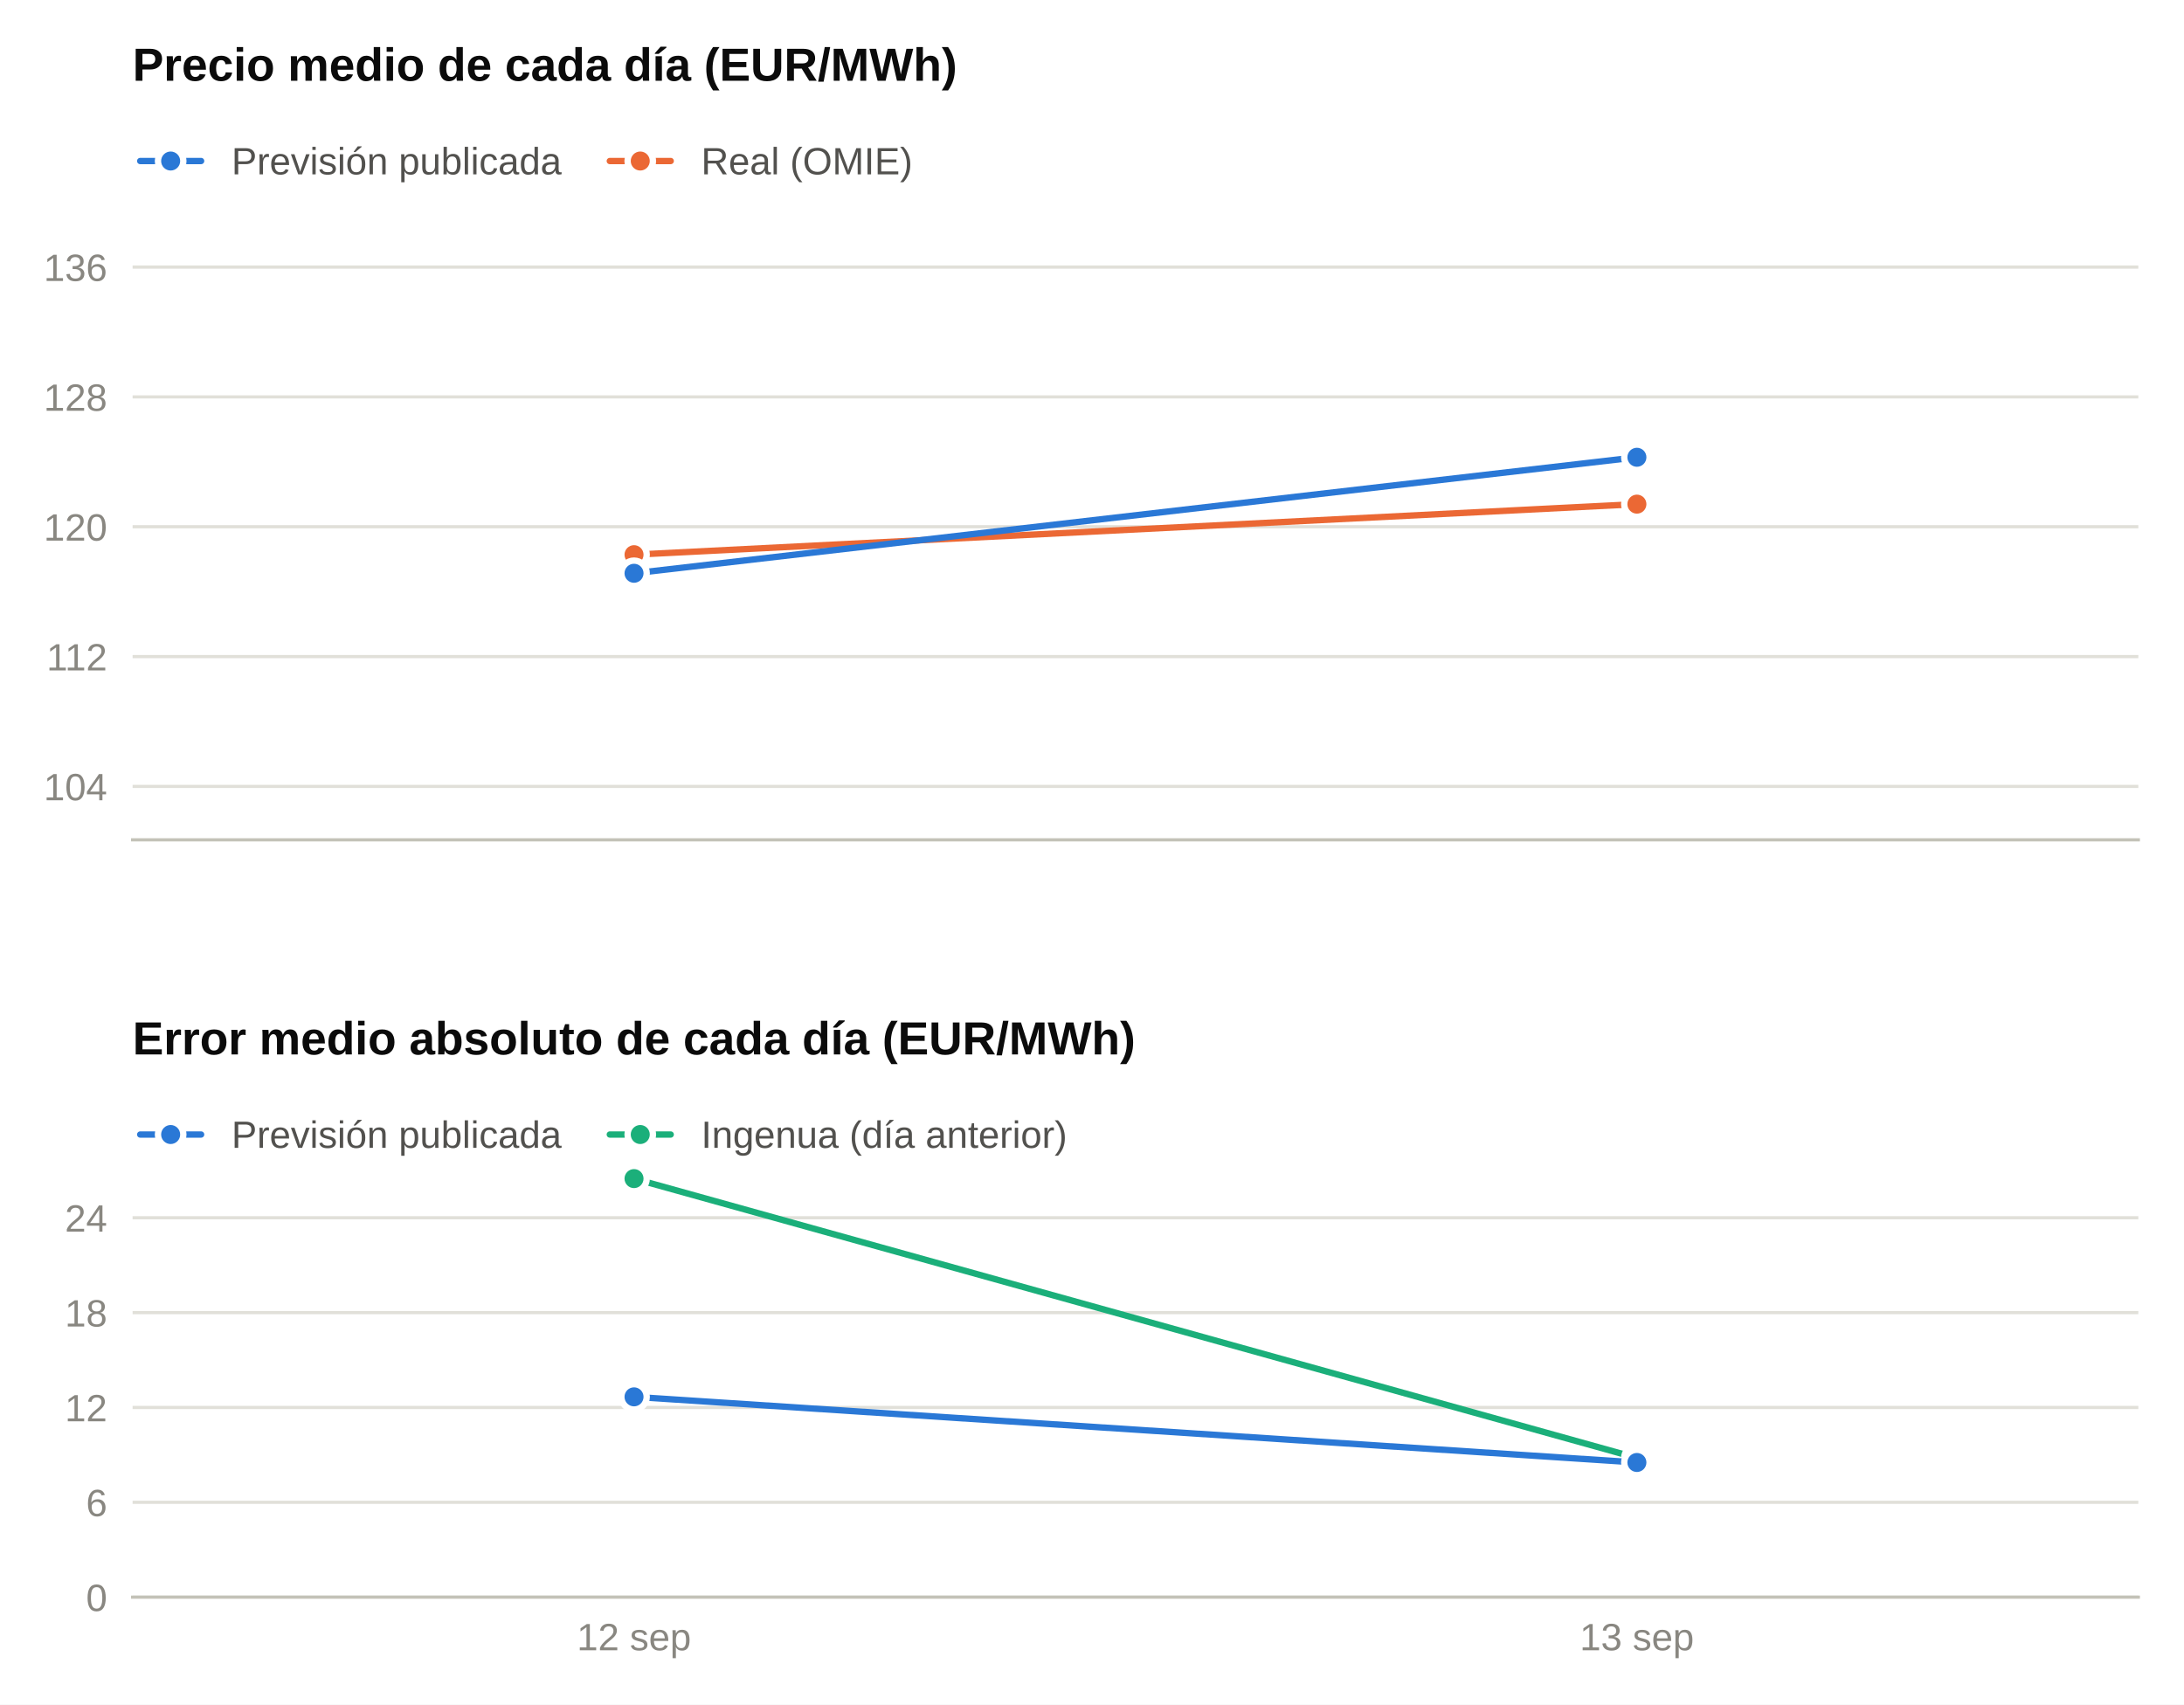
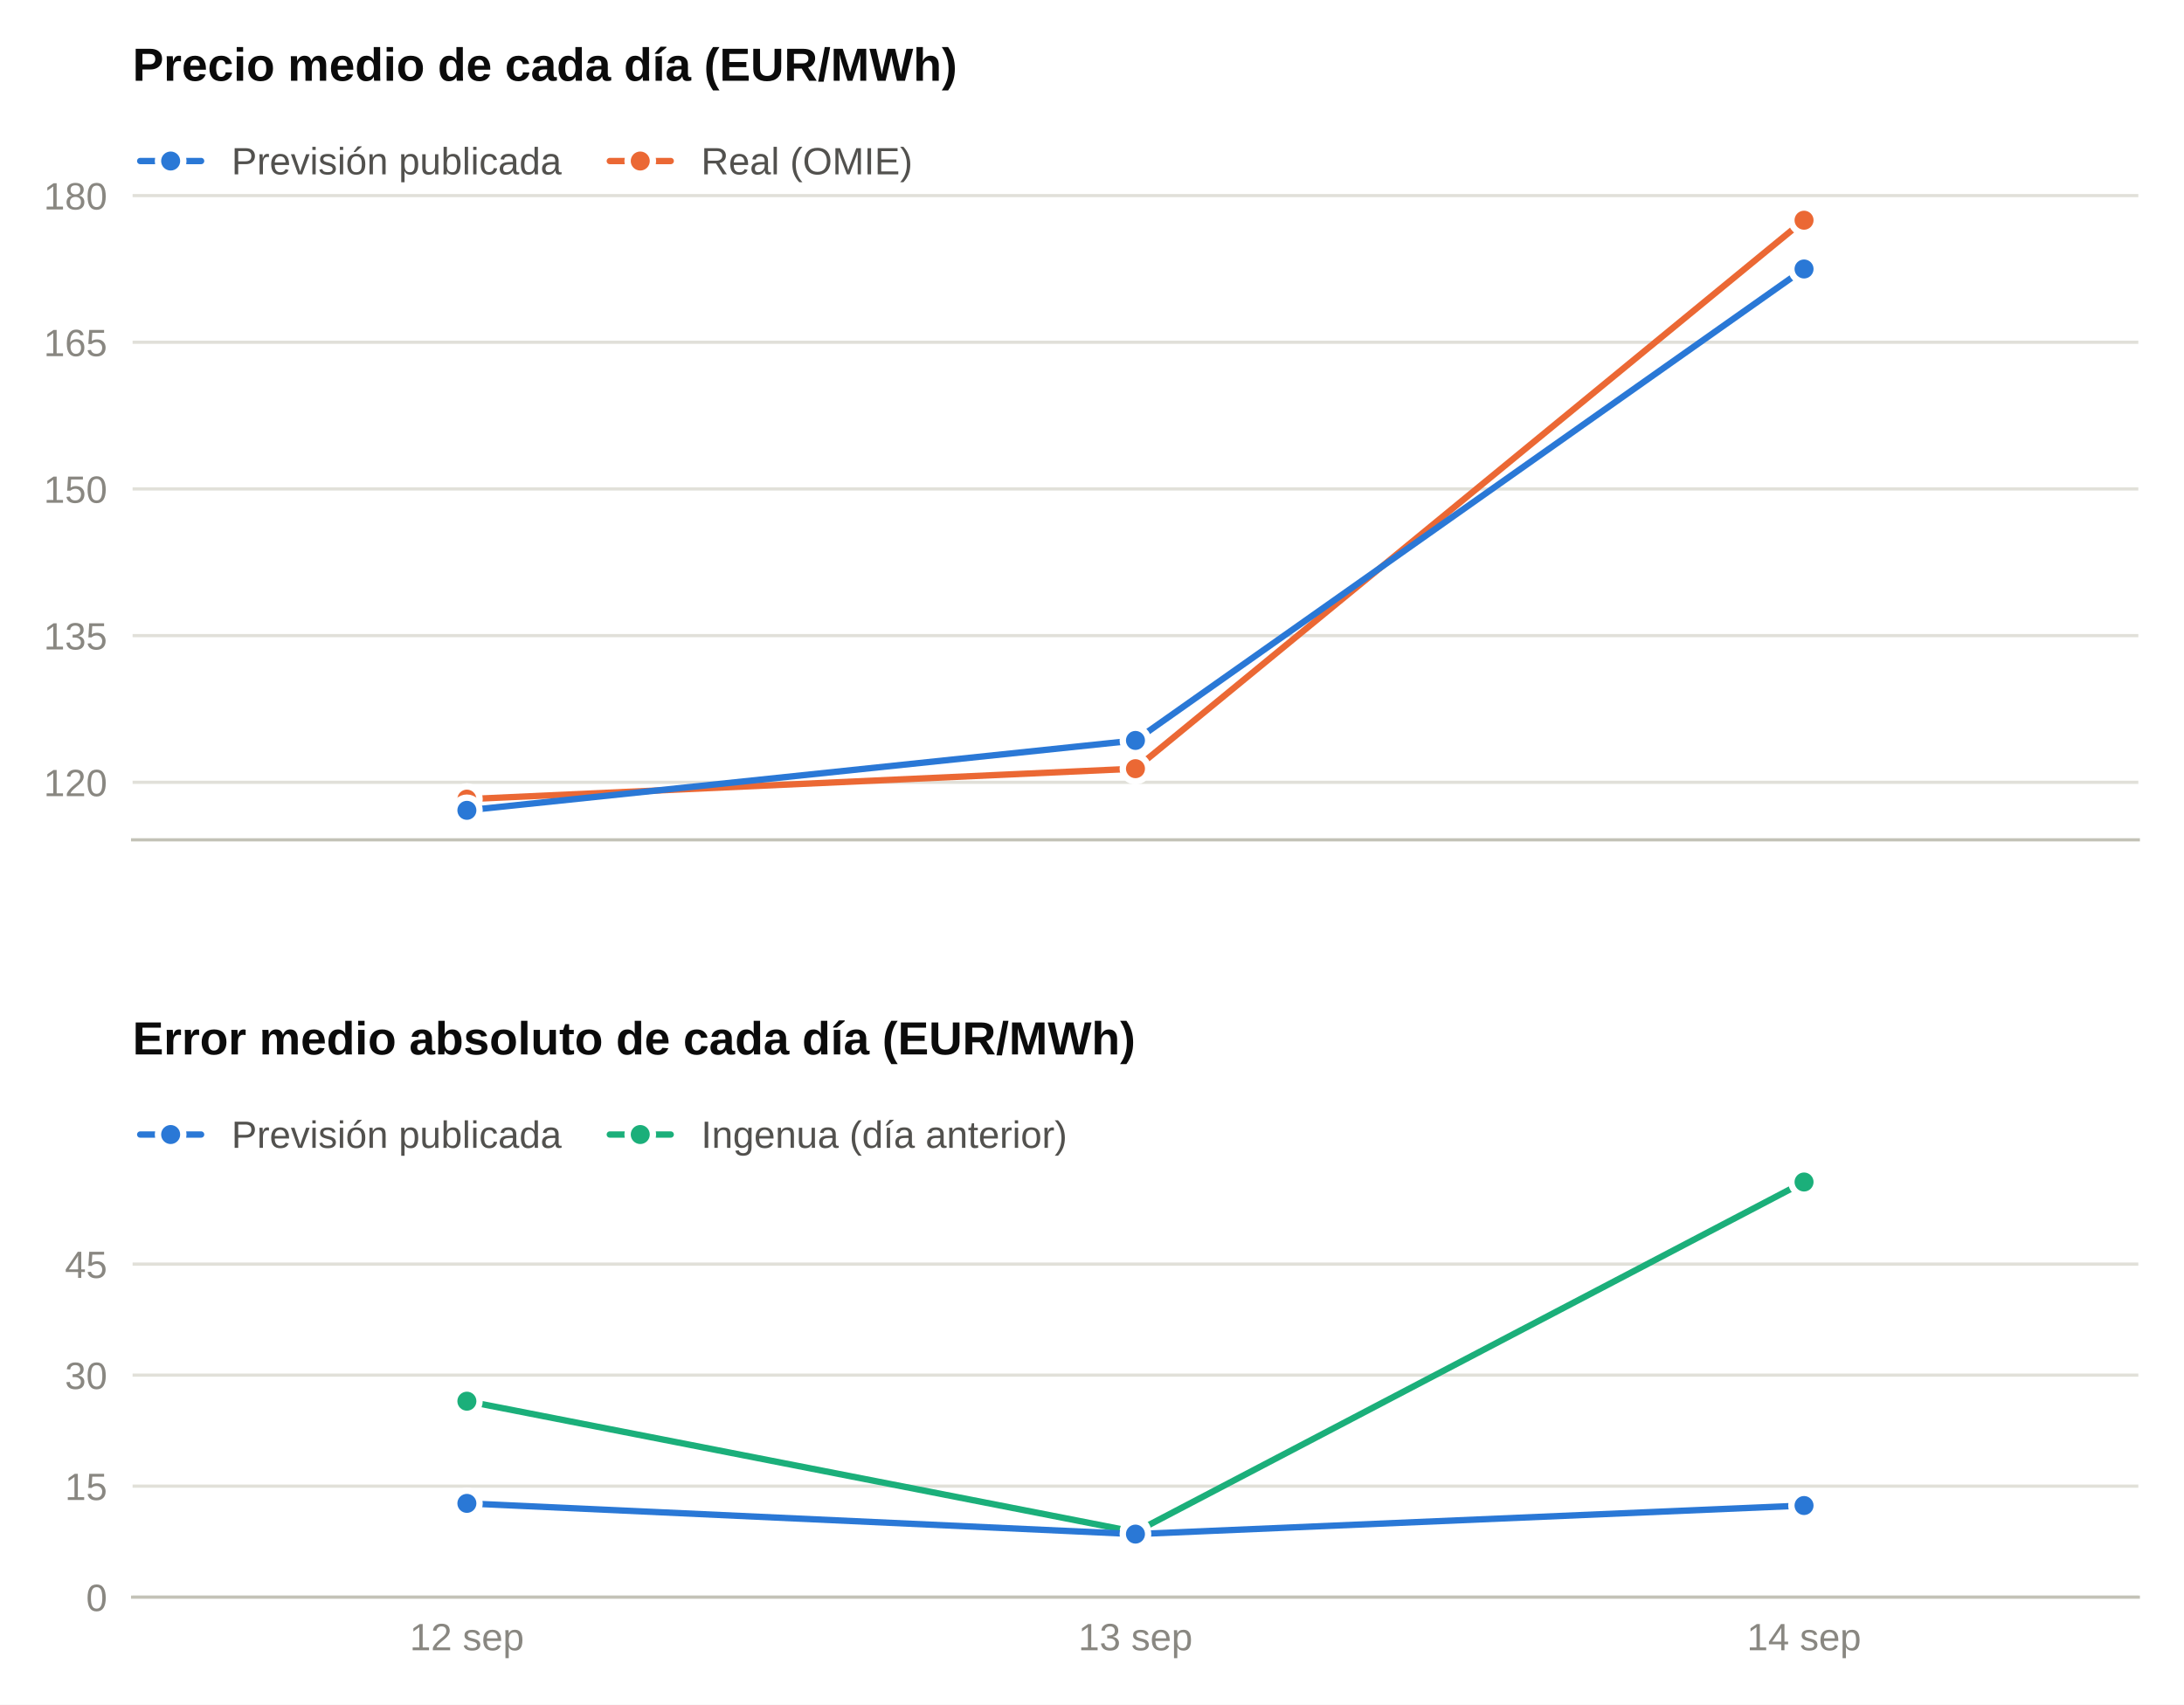
<svg xmlns="http://www.w3.org/2000/svg" xmlns:xlink="http://www.w3.org/1999/xlink" width="516.455pt" height="403.166pt" viewBox="0 0 516.455 403.166" version="1.1">
  <defs>
    <style type="text/css">*{stroke-linejoin: round; stroke-linecap: butt}</style>
  </defs>
  <g id="figure_1">
    <g id="patch_1">
      <path d="M 0 403.166  L 516.455 403.166  L 516.455 0  L 0 0  z " style="fill: #ffffff" />
    </g>
    <g id="axes_1">
      <g id="patch_2">
        <path d="M 31.355 198.629  L 505.655 198.629  L 505.655 45.103  L 31.355 45.103  z " style="fill: #ffffff" />
      </g>
      <g id="matplotlib.axis_1">
        <g id="xtick_1">
          <g id="line2d_1" />
        </g>
        <g id="xtick_2">
          <g id="line2d_2" />
        </g>
+         <g id="xtick_3">
+           <g id="line2d_3" />
+         </g>
      </g>
      <g id="matplotlib.axis_2">
        <g id="ytick_1">
-           <g id="line2d_3">
-             <path d="M 31.355 185.989  L 505.655 185.989  " clip-path="url(#pcca6787718)" style="fill: none; stroke: #e1e0d9; stroke-width: 0.75; stroke-linecap: square" />
-           </g>
-           <g id="line2d_4" />
+           <g id="line2d_4">
+             <path d="M 31.355 185.019  L 505.655 185.019  " clip-path="url(#pcca6787718)" style="fill: none; stroke: #e1e0d9; stroke-width: 0.75; stroke-linecap: square" />
+           </g>
+           <g id="line2d_5" />
          <g id="text_1">
-             <text style="font-size: 9px; font-family: 'Segoe UI', 'Helvetica Neue', 'Arial', 'DejaVu Sans', sans-serif; text-anchor: end; fill: #898781" x="25.355" y="189.265" transform="rotate(-0 25.35469 189.265)">104</text>
+             <text style="font-size: 9px; font-family: 'Segoe UI', 'Helvetica Neue', 'Arial', 'DejaVu Sans', sans-serif; text-anchor: end; fill: #898781" x="25.355" y="188.295" transform="rotate(-0 25.35469 188.2951)">120</text>
          </g>
        </g>
        <g id="ytick_2">
-           <g id="line2d_5">
-             <path d="M 31.355 155.284  L 505.655 155.284  " clip-path="url(#pcca6787718)" style="fill: none; stroke: #e1e0d9; stroke-width: 0.75; stroke-linecap: square" />
-           </g>
-           <g id="line2d_6" />
+           <g id="line2d_6">
+             <path d="M 31.355 150.329  L 505.655 150.329  " clip-path="url(#pcca6787718)" style="fill: none; stroke: #e1e0d9; stroke-width: 0.75; stroke-linecap: square" />
+           </g>
+           <g id="line2d_7" />
          <g id="text_2">
-             <text style="font-size: 9px; font-family: 'Segoe UI', 'Helvetica Neue', 'Arial', 'DejaVu Sans', sans-serif; text-anchor: end; fill: #898781" x="25.355" y="158.56" transform="rotate(-0 25.35469 158.5598)">112</text>
+             <text style="font-size: 9px; font-family: 'Segoe UI', 'Helvetica Neue', 'Arial', 'DejaVu Sans', sans-serif; text-anchor: end; fill: #898781" x="25.355" y="153.605" transform="rotate(-0 25.35469 153.6052)">135</text>
          </g>
        </g>
        <g id="ytick_3">
-           <g id="line2d_7">
-             <path d="M 31.355 124.578  L 505.655 124.578  " clip-path="url(#pcca6787718)" style="fill: none; stroke: #e1e0d9; stroke-width: 0.75; stroke-linecap: square" />
-           </g>
-           <g id="line2d_8" />
+           <g id="line2d_8">
+             <path d="M 31.355 115.639  L 505.655 115.639  " clip-path="url(#pcca6787718)" style="fill: none; stroke: #e1e0d9; stroke-width: 0.75; stroke-linecap: square" />
+           </g>
+           <g id="line2d_9" />
          <g id="text_3">
-             <text style="font-size: 9px; font-family: 'Segoe UI', 'Helvetica Neue', 'Arial', 'DejaVu Sans', sans-serif; text-anchor: end; fill: #898781" x="25.355" y="127.855" transform="rotate(-0 25.35469 127.8546)">120</text>
+             <text style="font-size: 9px; font-family: 'Segoe UI', 'Helvetica Neue', 'Arial', 'DejaVu Sans', sans-serif; text-anchor: end; fill: #898781" x="25.355" y="118.915" transform="rotate(-0 25.35469 118.9154)">150</text>
          </g>
        </g>
        <g id="ytick_4">
-           <g id="line2d_9">
-             <path d="M 31.355 93.873  L 505.655 93.873  " clip-path="url(#pcca6787718)" style="fill: none; stroke: #e1e0d9; stroke-width: 0.75; stroke-linecap: square" />
-           </g>
-           <g id="line2d_10" />
+           <g id="line2d_10">
+             <path d="M 31.355 80.949  L 505.655 80.949  " clip-path="url(#pcca6787718)" style="fill: none; stroke: #e1e0d9; stroke-width: 0.75; stroke-linecap: square" />
+           </g>
+           <g id="line2d_11" />
          <g id="text_4">
-             <text style="font-size: 9px; font-family: 'Segoe UI', 'Helvetica Neue', 'Arial', 'DejaVu Sans', sans-serif; text-anchor: end; fill: #898781" x="25.355" y="97.149" transform="rotate(-0 25.35469 97.14935)">128</text>
+             <text style="font-size: 9px; font-family: 'Segoe UI', 'Helvetica Neue', 'Arial', 'DejaVu Sans', sans-serif; text-anchor: end; fill: #898781" x="25.355" y="84.226" transform="rotate(-0 25.35469 84.22559)">165</text>
          </g>
        </g>
        <g id="ytick_5">
-           <g id="line2d_11">
-             <path d="M 31.355 63.168  L 505.655 63.168  " clip-path="url(#pcca6787718)" style="fill: none; stroke: #e1e0d9; stroke-width: 0.75; stroke-linecap: square" />
-           </g>
-           <g id="line2d_12" />
+           <g id="line2d_12">
+             <path d="M 31.355 46.26  L 505.655 46.26  " clip-path="url(#pcca6787718)" style="fill: none; stroke: #e1e0d9; stroke-width: 0.75; stroke-linecap: square" />
+           </g>
+           <g id="line2d_13" />
          <g id="text_5">
-             <text style="font-size: 9px; font-family: 'Segoe UI', 'Helvetica Neue', 'Arial', 'DejaVu Sans', sans-serif; text-anchor: end; fill: #898781" x="25.355" y="66.444" transform="rotate(-0 25.35469 66.44411)">136</text>
-           </g>
-         </g>
-       </g>
-       <g id="line2d_13">
-         <path d="M 149.93 131.188  L 387.08 119.233  " clip-path="url(#pcca6787718)" style="fill: none; stroke: #eb6834; stroke-width: 1.5; stroke-linecap: round" />
+             <text style="font-size: 9px; font-family: 'Segoe UI', 'Helvetica Neue', 'Arial', 'DejaVu Sans', sans-serif; text-anchor: end; fill: #898781" x="25.355" y="49.536" transform="rotate(-0 25.35469 49.53576)">180</text>
+           </g>
+         </g>
+       </g>
+       <g id="line2d_14">
+         <path d="M 110.405 189.002  L 268.505 181.798  L 426.605 52.082  " clip-path="url(#pcca6787718)" style="fill: none; stroke: #eb6834; stroke-width: 1.5; stroke-linecap: round" />
        <defs>
          <path id="m348eba89e2" d="M 0 3  C 0.796 3 1.559 2.684 2.121 2.121  C 2.684 1.559 3 0.796 3 0  C 3 -0.796 2.684 -1.559 2.121 -2.121  C 1.559 -2.684 0.796 -3 0 -3  C -0.796 -3 -1.559 -2.684 -2.121 -2.121  C -2.684 -1.559 -3 -0.796 -3 0  C -3 0.796 -2.684 1.559 -2.121 2.121  C -1.559 2.684 -0.796 3 0 3  z " style="stroke: #ffffff; stroke-width: 1.5" />
        </defs>
        <g clip-path="url(#pcca6787718)">
-           <use xlink:href="#m348eba89e2" x="149.93" y="131.188" style="fill: #eb6834; stroke: #ffffff; stroke-width: 1.5" />
-           <use xlink:href="#m348eba89e2" x="387.08" y="119.233" style="fill: #eb6834; stroke: #ffffff; stroke-width: 1.5" />
+           <use xlink:href="#m348eba89e2" x="110.405" y="189.002" style="fill: #eb6834; stroke: #ffffff; stroke-width: 1.5" />
+           <use xlink:href="#m348eba89e2" x="268.505" y="181.798" style="fill: #eb6834; stroke: #ffffff; stroke-width: 1.5" />
+           <use xlink:href="#m348eba89e2" x="426.605" y="52.082" style="fill: #eb6834; stroke: #ffffff; stroke-width: 1.5" />
        </g>
      </g>
      <g id="patch_3">
        <path d="M 31.355 198.629  L 505.655 198.629  " style="fill: none; stroke: #c3c2b7; stroke-width: 0.75; stroke-linejoin: miter; stroke-linecap: square" />
      </g>
-       <g id="line2d_14">
-         <path d="M 149.93 135.585  L 387.08 108.148  " clip-path="url(#pcca6787718)" style="fill: none; stroke: #2a78d6; stroke-width: 1.5; stroke-linecap: round" />
+       <g id="line2d_15">
+         <path d="M 110.405 191.651  L 268.505 175.119  L 426.605 63.616  " clip-path="url(#pcca6787718)" style="fill: none; stroke: #2a78d6; stroke-width: 1.5; stroke-linecap: round" />
        <defs>
          <path id="m79700483b9" d="M 0 3  C 0.796 3 1.559 2.684 2.121 2.121  C 2.684 1.559 3 0.796 3 0  C 3 -0.796 2.684 -1.559 2.121 -2.121  C 1.559 -2.684 0.796 -3 0 -3  C -0.796 -3 -1.559 -2.684 -2.121 -2.121  C -2.684 -1.559 -3 -0.796 -3 0  C -3 0.796 -2.684 1.559 -2.121 2.121  C -1.559 2.684 -0.796 3 0 3  z " style="stroke: #ffffff; stroke-width: 1.5" />
        </defs>
        <g clip-path="url(#pcca6787718)">
-           <use xlink:href="#m79700483b9" x="149.93" y="135.585" style="fill: #2a78d6; stroke: #ffffff; stroke-width: 1.5" />
-           <use xlink:href="#m79700483b9" x="387.08" y="108.148" style="fill: #2a78d6; stroke: #ffffff; stroke-width: 1.5" />
+           <use xlink:href="#m79700483b9" x="110.405" y="191.651" style="fill: #2a78d6; stroke: #ffffff; stroke-width: 1.5" />
+           <use xlink:href="#m79700483b9" x="268.505" y="175.119" style="fill: #2a78d6; stroke: #ffffff; stroke-width: 1.5" />
+           <use xlink:href="#m79700483b9" x="426.605" y="63.616" style="fill: #2a78d6; stroke: #ffffff; stroke-width: 1.5" />
        </g>
      </g>
      <g id="text_6">
        <text style="font-weight: 600; font-size: 11px; font-family: 'Segoe UI', 'Helvetica Neue', 'Arial', 'DejaVu Sans', sans-serif; text-anchor: start; fill: #0b0b0b" x="31.355" y="19.103" transform="rotate(-0 31.35469 19.10328)">Precio medio de cada día (EUR/MWh)</text>
      </g>
      <g id="legend_1">
-         <g id="line2d_15">
+         <g id="line2d_16">
          <path d="M 33.155 38.083  L 40.355 38.083  L 47.555 38.083  " style="fill: none; stroke: #2a78d6; stroke-width: 1.5; stroke-linecap: round" />
          <g>
            <use xlink:href="#m79700483b9" x="40.355" y="38.083" style="fill: #2a78d6; stroke: #ffffff; stroke-width: 1.5" />
          </g>
        </g>
        <g id="text_7">
          <text style="font-size: 9px; font-family: 'Segoe UI', 'Helvetica Neue', 'Arial', 'DejaVu Sans', sans-serif; text-anchor: start; fill: #52514e" x="54.755" y="41.233" transform="rotate(-0 54.75469 41.23328)">Previsión publicada</text>
        </g>
-         <g id="line2d_16">
+         <g id="line2d_17">
          <path d="M 144.203 38.083  L 151.403 38.083  L 158.603 38.083  " style="fill: none; stroke: #eb6834; stroke-width: 1.5; stroke-linecap: round" />
          <g>
            <use xlink:href="#m348eba89e2" x="151.403" y="38.083" style="fill: #eb6834; stroke: #ffffff; stroke-width: 1.5" />
          </g>
        </g>
        <g id="text_8">
          <text style="font-size: 9px; font-family: 'Segoe UI', 'Helvetica Neue', 'Arial', 'DejaVu Sans', sans-serif; text-anchor: start; fill: #52514e" x="165.803" y="41.233" transform="rotate(-0 165.8034 41.23328)">Real (OMIE)</text>
        </g>
      </g>
    </g>
    <g id="axes_2">
      <g id="patch_4">
        <path d="M 31.355 377.743  L 505.655 377.743  L 505.655 275.393  L 31.355 275.393  z " style="fill: #ffffff" />
      </g>
      <g id="matplotlib.axis_3">
-         <g id="xtick_3">
-           <g id="line2d_17" />
-           <g id="text_9">
-             <text style="font-size: 9px; font-family: 'Segoe UI', 'Helvetica Neue', 'Arial', 'DejaVu Sans', sans-serif; text-anchor: middle; fill: #898781" x="149.93" y="390.296" transform="rotate(-0 149.9297 390.2955)">12 sep</text>
-           </g>
-         </g>
        <g id="xtick_4">
          <g id="line2d_18" />
+           <g id="text_9">
+             <text style="font-size: 9px; font-family: 'Segoe UI', 'Helvetica Neue', 'Arial', 'DejaVu Sans', sans-serif; text-anchor: middle; fill: #898781" x="110.405" y="390.296" transform="rotate(-0 110.4047 390.2955)">12 sep</text>
+           </g>
+         </g>
+         <g id="xtick_5">
+           <g id="line2d_19" />
          <g id="text_10">
-             <text style="font-size: 9px; font-family: 'Segoe UI', 'Helvetica Neue', 'Arial', 'DejaVu Sans', sans-serif; text-anchor: middle; fill: #898781" x="387.08" y="390.296" transform="rotate(-0 387.0797 390.2955)">13 sep</text>
+             <text style="font-size: 9px; font-family: 'Segoe UI', 'Helvetica Neue', 'Arial', 'DejaVu Sans', sans-serif; text-anchor: middle; fill: #898781" x="268.505" y="390.296" transform="rotate(-0 268.5047 390.2955)">13 sep</text>
+           </g>
+         </g>
+         <g id="xtick_6">
+           <g id="line2d_20" />
+           <g id="text_11">
+             <text style="font-size: 9px; font-family: 'Segoe UI', 'Helvetica Neue', 'Arial', 'DejaVu Sans', sans-serif; text-anchor: middle; fill: #898781" x="426.605" y="390.296" transform="rotate(-0 426.6047 390.2955)">14 sep</text>
          </g>
        </g>
      </g>
      <g id="matplotlib.axis_4">
        <g id="ytick_6">
-           <g id="line2d_19">
+           <g id="line2d_21">
            <path d="M 31.355 377.743  L 505.655 377.743  " clip-path="url(#pa7844a86a4)" style="fill: none; stroke: #e1e0d9; stroke-width: 0.75; stroke-linecap: square" />
-           </g>
-           <g id="line2d_20" />
-           <g id="text_11">
-             <text style="font-size: 9px; font-family: 'Segoe UI', 'Helvetica Neue', 'Arial', 'DejaVu Sans', sans-serif; text-anchor: end; fill: #898781" x="25.355" y="381.019" transform="rotate(-0 25.35469 381.0194)">0</text>
-           </g>
-         </g>
-         <g id="ytick_7">
-           <g id="line2d_21">
-             <path d="M 31.355 355.31  L 505.655 355.31  " clip-path="url(#pa7844a86a4)" style="fill: none; stroke: #e1e0d9; stroke-width: 0.75; stroke-linecap: square" />
          </g>
          <g id="line2d_22" />
          <g id="text_12">
-             <text style="font-size: 9px; font-family: 'Segoe UI', 'Helvetica Neue', 'Arial', 'DejaVu Sans', sans-serif; text-anchor: end; fill: #898781" x="25.355" y="358.586" transform="rotate(-0 25.35469 358.5863)">6</text>
-           </g>
-         </g>
-         <g id="ytick_8">
+             <text style="font-size: 9px; font-family: 'Segoe UI', 'Helvetica Neue', 'Arial', 'DejaVu Sans', sans-serif; text-anchor: end; fill: #898781" x="25.355" y="381.019" transform="rotate(-0 25.35469 381.0194)">0</text>
+           </g>
+         </g>
+         <g id="ytick_7">
          <g id="line2d_23">
-             <path d="M 31.355 332.877  L 505.655 332.877  " clip-path="url(#pa7844a86a4)" style="fill: none; stroke: #e1e0d9; stroke-width: 0.75; stroke-linecap: square" />
+             <path d="M 31.355 351.485  L 505.655 351.485  " clip-path="url(#pa7844a86a4)" style="fill: none; stroke: #e1e0d9; stroke-width: 0.75; stroke-linecap: square" />
          </g>
          <g id="line2d_24" />
          <g id="text_13">
-             <text style="font-size: 9px; font-family: 'Segoe UI', 'Helvetica Neue', 'Arial', 'DejaVu Sans', sans-serif; text-anchor: end; fill: #898781" x="25.355" y="336.153" transform="rotate(-0 25.35469 336.1532)">12</text>
-           </g>
-         </g>
-         <g id="ytick_9">
+             <text style="font-size: 9px; font-family: 'Segoe UI', 'Helvetica Neue', 'Arial', 'DejaVu Sans', sans-serif; text-anchor: end; fill: #898781" x="25.355" y="354.761" transform="rotate(-0 25.35469 354.7614)">15</text>
+           </g>
+         </g>
+         <g id="ytick_8">
          <g id="line2d_25">
-             <path d="M 31.355 310.444  L 505.655 310.444  " clip-path="url(#pa7844a86a4)" style="fill: none; stroke: #e1e0d9; stroke-width: 0.75; stroke-linecap: square" />
+             <path d="M 31.355 325.227  L 505.655 325.227  " clip-path="url(#pa7844a86a4)" style="fill: none; stroke: #e1e0d9; stroke-width: 0.75; stroke-linecap: square" />
          </g>
          <g id="line2d_26" />
          <g id="text_14">
-             <text style="font-size: 9px; font-family: 'Segoe UI', 'Helvetica Neue', 'Arial', 'DejaVu Sans', sans-serif; text-anchor: end; fill: #898781" x="25.355" y="313.72" transform="rotate(-0 25.35469 313.7202)">18</text>
-           </g>
-         </g>
-         <g id="ytick_10">
+             <text style="font-size: 9px; font-family: 'Segoe UI', 'Helvetica Neue', 'Arial', 'DejaVu Sans', sans-serif; text-anchor: end; fill: #898781" x="25.355" y="328.503" transform="rotate(-0 25.35469 328.5034)">30</text>
+           </g>
+         </g>
+         <g id="ytick_9">
          <g id="line2d_27">
-             <path d="M 31.355 288.011  L 505.655 288.011  " clip-path="url(#pa7844a86a4)" style="fill: none; stroke: #e1e0d9; stroke-width: 0.75; stroke-linecap: square" />
+             <path d="M 31.355 298.969  L 505.655 298.969  " clip-path="url(#pa7844a86a4)" style="fill: none; stroke: #e1e0d9; stroke-width: 0.75; stroke-linecap: square" />
          </g>
          <g id="line2d_28" />
          <g id="text_15">
-             <text style="font-size: 9px; font-family: 'Segoe UI', 'Helvetica Neue', 'Arial', 'DejaVu Sans', sans-serif; text-anchor: end; fill: #898781" x="25.355" y="291.287" transform="rotate(-0 25.35469 291.2871)">24</text>
+             <text style="font-size: 9px; font-family: 'Segoe UI', 'Helvetica Neue', 'Arial', 'DejaVu Sans', sans-serif; text-anchor: end; fill: #898781" x="25.355" y="302.245" transform="rotate(-0 25.35469 302.2454)">45</text>
          </g>
        </g>
      </g>
      <g id="line2d_29">
-         <path d="M 149.93 278.75  L 387.08 344.816  " clip-path="url(#pa7844a86a4)" style="fill: none; stroke: #1baf7a; stroke-width: 1.5; stroke-linecap: round" />
+         <path d="M 110.405 331.394  L 268.505 362.327  L 426.605 279.556  " clip-path="url(#pa7844a86a4)" style="fill: none; stroke: #1baf7a; stroke-width: 1.5; stroke-linecap: round" />
        <defs>
          <path id="m23fb859ee0" d="M 0 3  C 0.796 3 1.559 2.684 2.121 2.121  C 2.684 1.559 3 0.796 3 0  C 3 -0.796 2.684 -1.559 2.121 -2.121  C 1.559 -2.684 0.796 -3 0 -3  C -0.796 -3 -1.559 -2.684 -2.121 -2.121  C -2.684 -1.559 -3 -0.796 -3 0  C -3 0.796 -2.684 1.559 -2.121 2.121  C -1.559 2.684 -0.796 3 0 3  z " style="stroke: #ffffff; stroke-width: 1.5" />
        </defs>
        <g clip-path="url(#pa7844a86a4)">
-           <use xlink:href="#m23fb859ee0" x="149.93" y="278.75" style="fill: #1baf7a; stroke: #ffffff; stroke-width: 1.5" />
-           <use xlink:href="#m23fb859ee0" x="387.08" y="344.816" style="fill: #1baf7a; stroke: #ffffff; stroke-width: 1.5" />
+           <use xlink:href="#m23fb859ee0" x="110.405" y="331.394" style="fill: #1baf7a; stroke: #ffffff; stroke-width: 1.5" />
+           <use xlink:href="#m23fb859ee0" x="268.505" y="362.327" style="fill: #1baf7a; stroke: #ffffff; stroke-width: 1.5" />
+           <use xlink:href="#m23fb859ee0" x="426.605" y="279.556" style="fill: #1baf7a; stroke: #ffffff; stroke-width: 1.5" />
        </g>
      </g>
      <g id="patch_5">
        <path d="M 31.355 377.743  L 505.655 377.743  " style="fill: none; stroke: #c3c2b7; stroke-width: 0.75; stroke-linejoin: miter; stroke-linecap: square" />
      </g>
      <g id="line2d_30">
-         <path d="M 149.93 330.367  L 387.08 345.889  " clip-path="url(#pa7844a86a4)" style="fill: none; stroke: #2a78d6; stroke-width: 1.5; stroke-linecap: round" />
+         <path d="M 110.405 355.562  L 268.505 362.829  L 426.605 356.072  " clip-path="url(#pa7844a86a4)" style="fill: none; stroke: #2a78d6; stroke-width: 1.5; stroke-linecap: round" />
        <g clip-path="url(#pa7844a86a4)">
-           <use xlink:href="#m79700483b9" x="149.93" y="330.367" style="fill: #2a78d6; stroke: #ffffff; stroke-width: 1.5" />
-           <use xlink:href="#m79700483b9" x="387.08" y="345.889" style="fill: #2a78d6; stroke: #ffffff; stroke-width: 1.5" />
+           <use xlink:href="#m79700483b9" x="110.405" y="355.562" style="fill: #2a78d6; stroke: #ffffff; stroke-width: 1.5" />
+           <use xlink:href="#m79700483b9" x="268.505" y="362.829" style="fill: #2a78d6; stroke: #ffffff; stroke-width: 1.5" />
+           <use xlink:href="#m79700483b9" x="426.605" y="356.072" style="fill: #2a78d6; stroke: #ffffff; stroke-width: 1.5" />
        </g>
      </g>
      <g id="text_16">
        <text style="font-weight: 600; font-size: 11px; font-family: 'Segoe UI', 'Helvetica Neue', 'Arial', 'DejaVu Sans', sans-serif; text-anchor: start; fill: #0b0b0b" x="31.355" y="249.393" transform="rotate(-0 31.35469 249.3925)">Error medio absoluto de cada día (EUR/MWh)</text>
      </g>
      <g id="legend_2">
        <g id="line2d_31">
          <path d="M 33.155 268.325  L 40.355 268.325  L 47.555 268.325  " style="fill: none; stroke: #2a78d6; stroke-width: 1.5; stroke-linecap: round" />
          <g>
            <use xlink:href="#m79700483b9" x="40.355" y="268.325" style="fill: #2a78d6; stroke: #ffffff; stroke-width: 1.5" />
          </g>
        </g>
        <g id="text_17">
          <text style="font-size: 9px; font-family: 'Segoe UI', 'Helvetica Neue', 'Arial', 'DejaVu Sans', sans-serif; text-anchor: start; fill: #52514e" x="54.755" y="271.475" transform="rotate(-0 54.75469 271.4747)">Previsión publicada</text>
        </g>
        <g id="line2d_32">
          <path d="M 144.203 268.325  L 151.403 268.325  L 158.603 268.325  " style="fill: none; stroke: #1baf7a; stroke-width: 1.5; stroke-linecap: round" />
          <g>
            <use xlink:href="#m23fb859ee0" x="151.403" y="268.325" style="fill: #1baf7a; stroke: #ffffff; stroke-width: 1.5" />
          </g>
        </g>
        <g id="text_18">
          <text style="font-size: 9px; font-family: 'Segoe UI', 'Helvetica Neue', 'Arial', 'DejaVu Sans', sans-serif; text-anchor: start; fill: #52514e" x="165.803" y="271.475" transform="rotate(-0 165.8034 271.4747)">Ingenua (día anterior)</text>
        </g>
      </g>
    </g>
  </g>
  <defs>
    <clipPath id="pcca6787718">
      <rect x="31.355" y="45.103" width="474.3" height="153.526" />
    </clipPath>
    <clipPath id="pa7844a86a4">
      <rect x="31.355" y="275.393" width="474.3" height="102.351" />
    </clipPath>
  </defs>
</svg>
